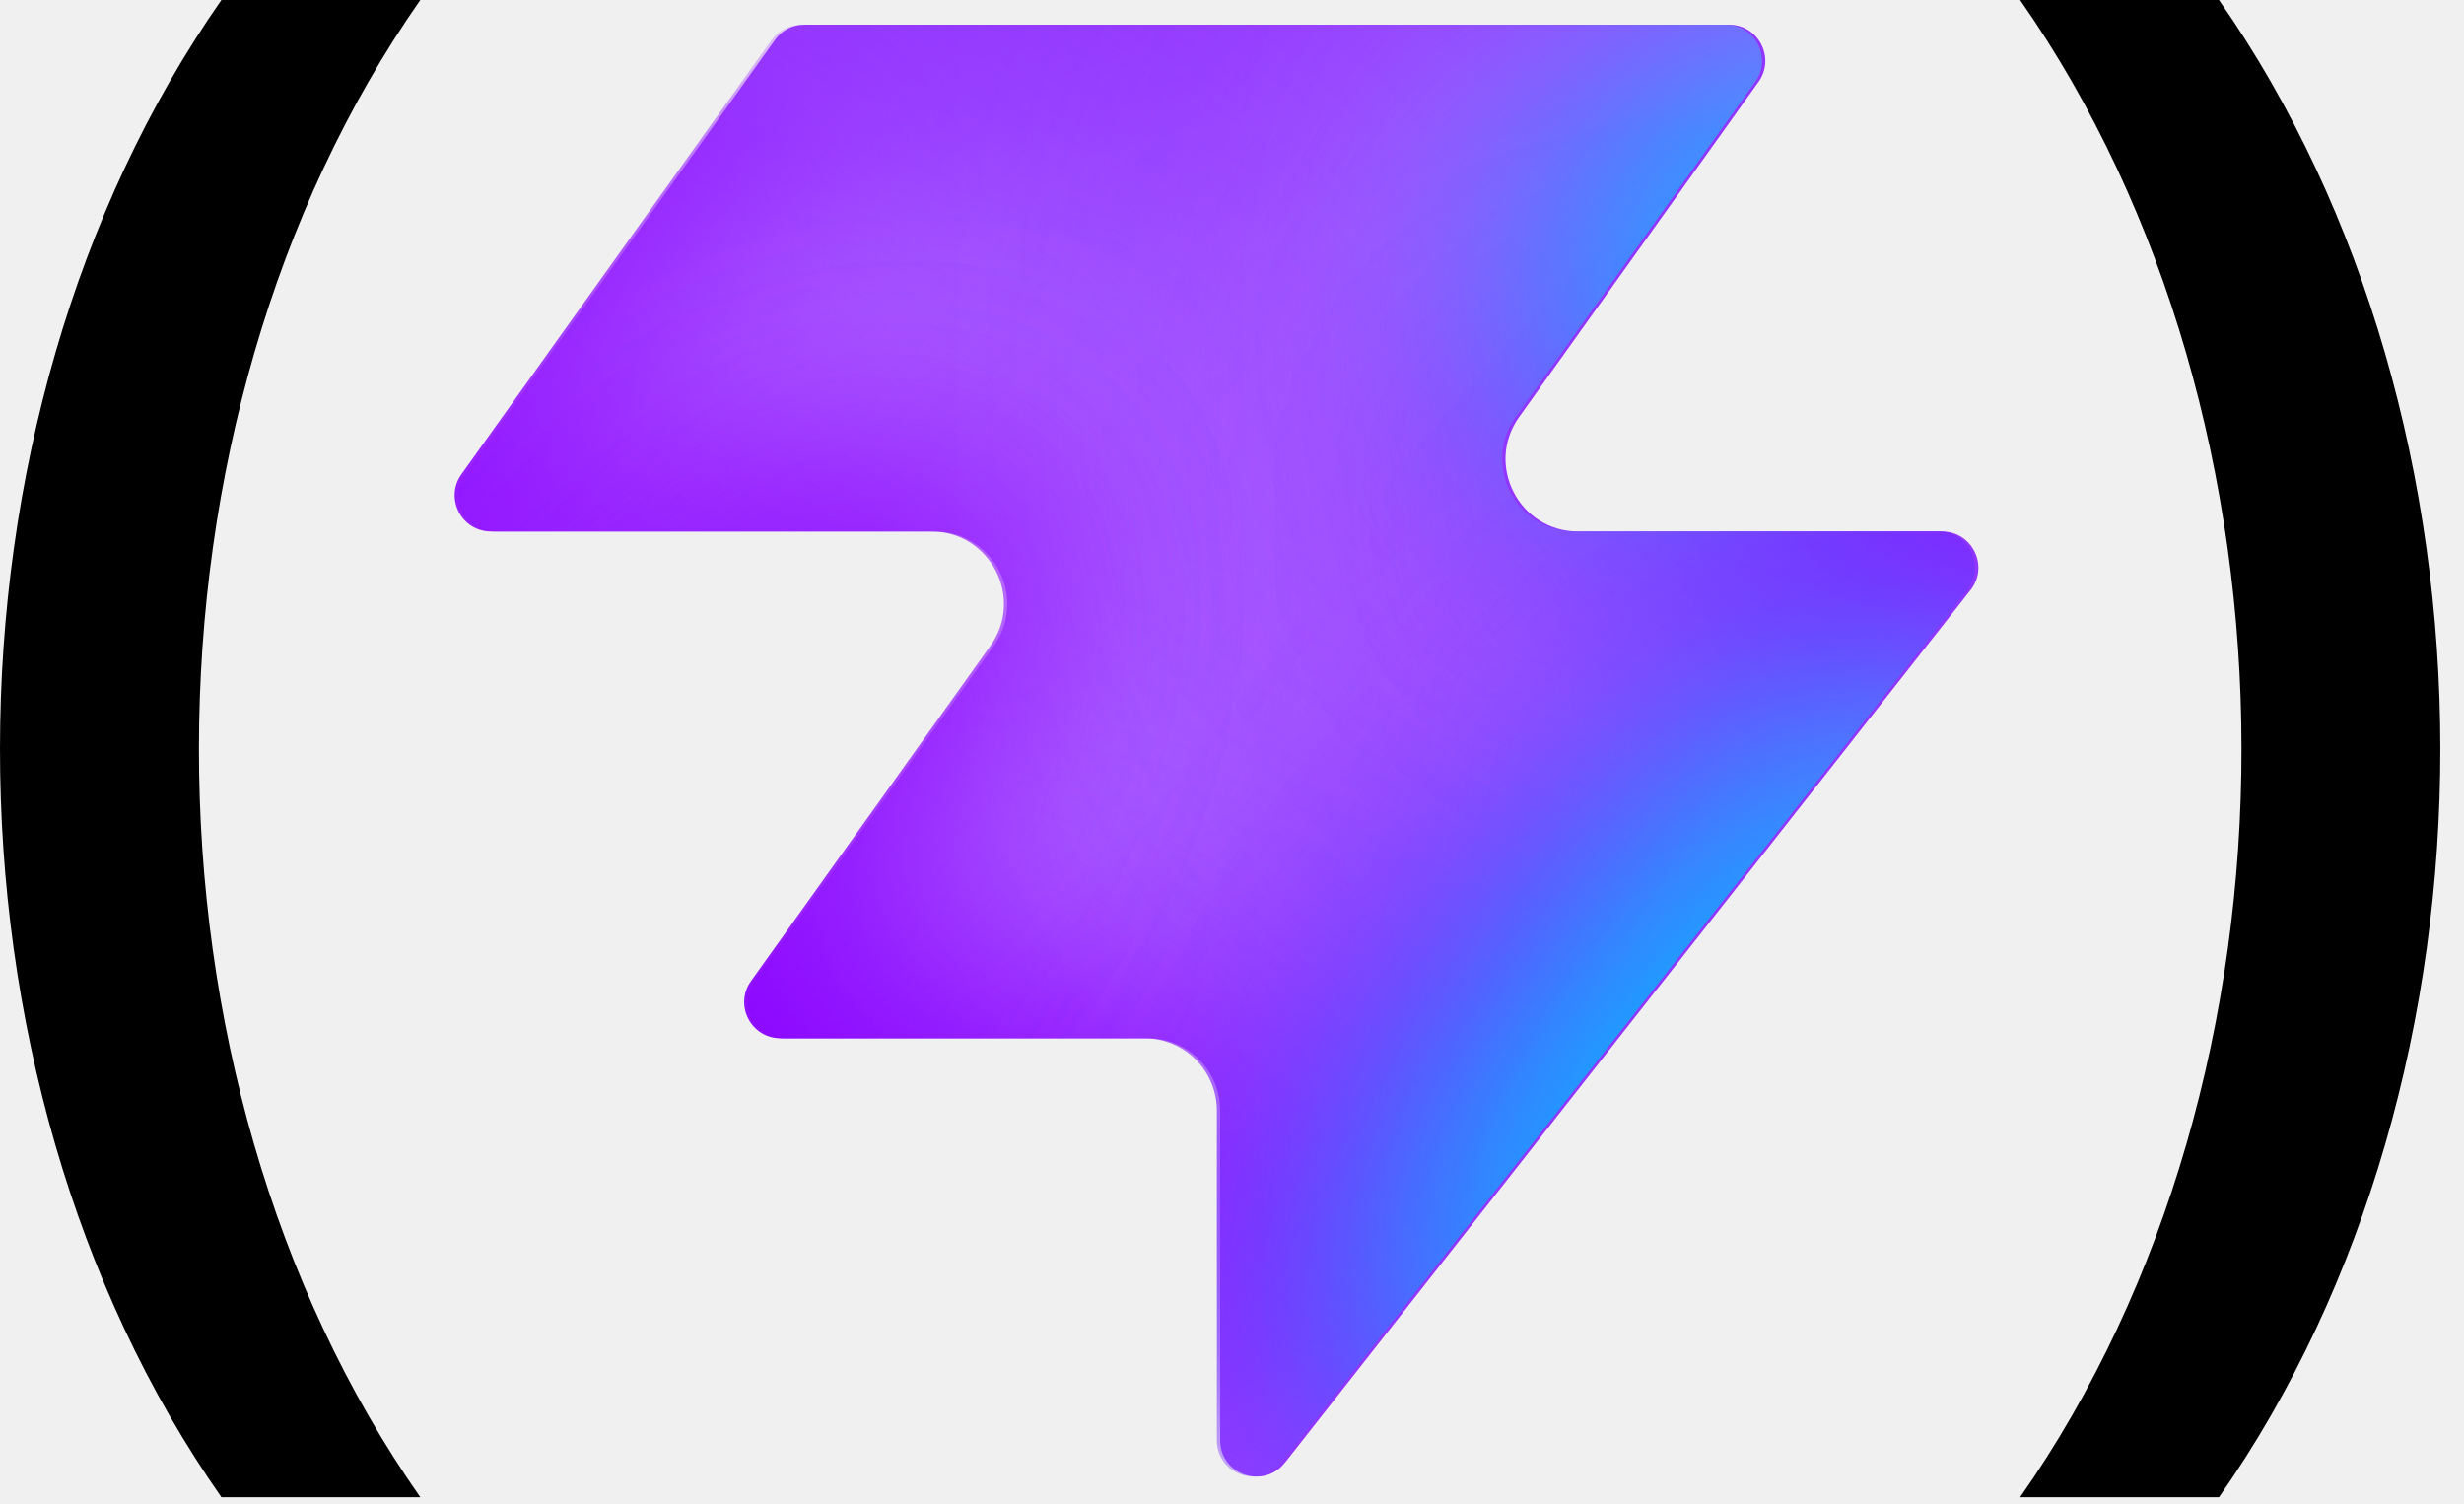
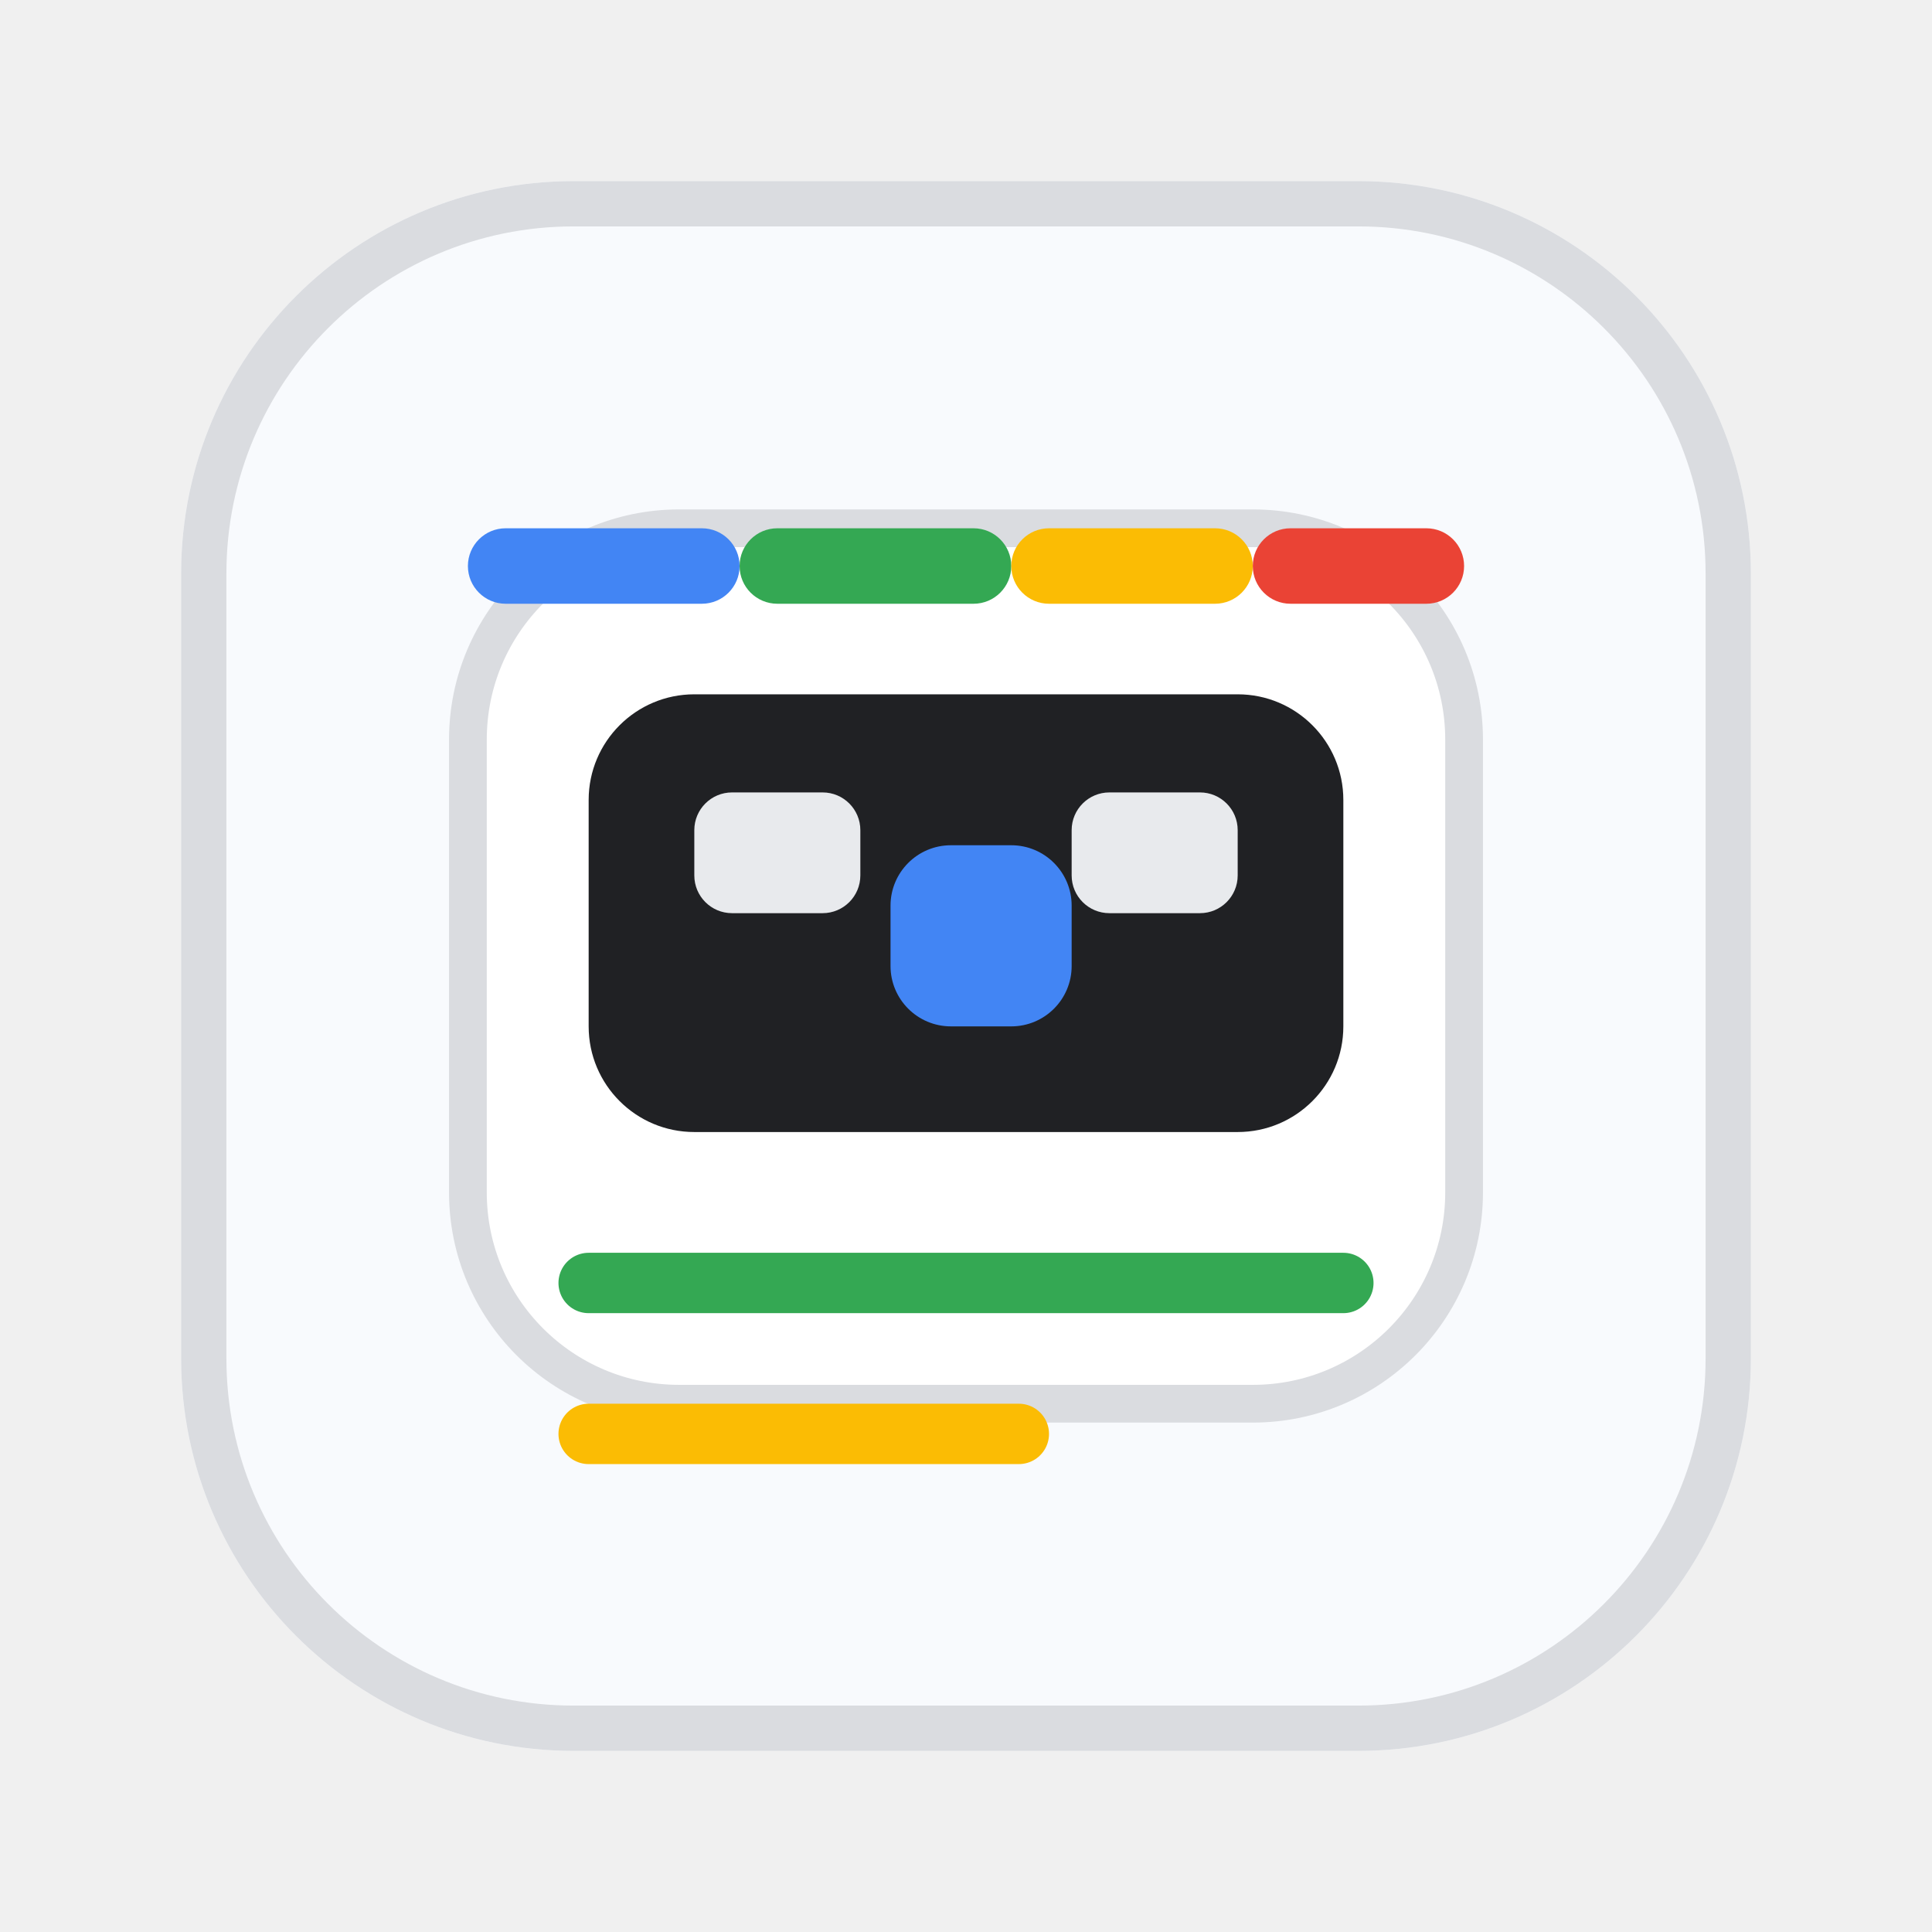
- <svg xmlns="http://www.w3.org/2000/svg" width="77" height="47" fill="none" aria-labelledby="vite-logo-title" viewBox="0 0 77 47">
-   <style>.parenthesis{fill:#000}@media (prefers-color-scheme:dark){.parenthesis{fill:#fff}}</style>
-   <path fill="#9135ff" d="M40.151 45.71c-.663.844-2.02.374-2.02-.699V34.708a2.26 2.26 0 0 0-2.262-2.262H24.493c-.92 0-1.457-1.04-.92-1.788l7.479-10.471c1.07-1.498 0-3.578-1.842-3.578H15.443c-.92 0-1.456-1.04-.92-1.788l9.696-13.576c.213-.297.556-.474.92-.474h28.894c.92 0 1.456 1.04.92 1.788l-7.48 10.472c-1.07 1.497 0 3.578 1.842 3.578h11.376c.944 0 1.474 1.087.89 1.83L40.153 45.712z" />
-   <mask id="a" width="48" height="47" x="14" y="0" maskUnits="userSpaceOnUse" style="mask-type:alpha">
-     <path fill="#000" d="M40.047 45.71c-.663.843-2.02.374-2.02-.699V34.708a2.26 2.26 0 0 0-2.262-2.262H24.389c-.92 0-1.457-1.04-.92-1.788l7.479-10.472c1.07-1.497 0-3.578-1.842-3.578H15.34c-.92 0-1.456-1.04-.92-1.788l9.696-13.575c.213-.297.556-.474.92-.474H53.93c.92 0 1.456 1.04.92 1.788L47.37 13.03c-1.07 1.498 0 3.578 1.842 3.578h11.376c.944 0 1.474 1.088.89 1.831L40.049 45.712z" />
-   </mask>
-   <g mask="url(#a)">
-     <g filter="url(#b)">
-       <ellipse cx="5.508" cy="14.704" fill="#eee6ff" rx="5.508" ry="14.704" transform="rotate(269.814 20.96 11.29)scale(-1 1)" />
-     </g>
-     <g filter="url(#c)">
-       <ellipse cx="10.399" cy="29.851" fill="#eee6ff" rx="10.399" ry="29.851" transform="rotate(89.814 -16.902 -8.275)scale(1 -1)" />
-     </g>
-     <g filter="url(#d)">
-       <ellipse cx="5.508" cy="30.487" fill="#8900ff" rx="5.508" ry="30.487" transform="rotate(89.814 -19.197 -7.127)scale(1 -1)" />
-     </g>
-     <g filter="url(#e)">
-       <ellipse cx="5.508" cy="30.599" fill="#8900ff" rx="5.508" ry="30.599" transform="rotate(89.814 -25.928 4.177)scale(1 -1)" />
-     </g>
-     <g filter="url(#f)">
-       <ellipse cx="5.508" cy="30.599" fill="#8900ff" rx="5.508" ry="30.599" transform="rotate(89.814 -25.738 5.52)scale(1 -1)" />
-     </g>
-     <g filter="url(#g)">
-       <ellipse cx="14.072" cy="22.078" fill="#eee6ff" rx="14.072" ry="22.078" transform="rotate(93.35 31.245 55.578)scale(-1 1)" />
-     </g>
-     <g filter="url(#h)">
-       <ellipse cx="3.47" cy="21.501" fill="#8900ff" rx="3.47" ry="21.501" transform="rotate(89.009 35.419 55.202)scale(-1 1)" />
-     </g>
-     <g filter="url(#i)">
-       <ellipse cx="3.47" cy="21.501" fill="#8900ff" rx="3.47" ry="21.501" transform="rotate(89.009 35.419 55.202)scale(-1 1)" />
-     </g>
-     <g filter="url(#j)">
-       <ellipse cx="14.592" cy="9.743" fill="#8900ff" rx="4.407" ry="29.108" transform="rotate(39.51 14.592 9.743)" />
-     </g>
-     <g filter="url(#k)">
-       <ellipse cx="61.728" cy="-5.321" fill="#8900ff" rx="4.407" ry="29.108" transform="rotate(37.892 61.728 -5.32)" />
-     </g>
-     <g filter="url(#l)">
-       <ellipse cx="55.618" cy="7.104" fill="#00c2ff" rx="5.971" ry="9.665" transform="rotate(37.892 55.618 7.104)" />
-     </g>
-     <g filter="url(#m)">
-       <ellipse cx="12.326" cy="39.103" fill="#8900ff" rx="4.407" ry="29.108" transform="rotate(37.892 12.326 39.103)" />
-     </g>
-     <g filter="url(#n)">
-       <ellipse cx="12.326" cy="39.103" fill="#8900ff" rx="4.407" ry="29.108" transform="rotate(37.892 12.326 39.103)" />
-     </g>
-     <g filter="url(#o)">
-       <ellipse cx="49.857" cy="30.678" fill="#8900ff" rx="4.407" ry="29.108" transform="rotate(37.892 49.857 30.678)" />
-     </g>
-     <g filter="url(#p)">
-       <ellipse cx="52.623" cy="33.171" fill="#00c2ff" rx="5.971" ry="15.297" transform="rotate(37.892 52.623 33.17)" />
-     </g>
-   </g>
-   <path d="M6.919 0c-9.198 13.166-9.252 33.575 0 46.789h6.215c-9.25-13.214-9.196-33.623 0-46.789zm62.424 0h-6.215c9.198 13.166 9.252 33.575 0 46.789h6.215c9.25-13.214 9.196-33.623 0-46.789" class="parenthesis" />
-   <defs>
-     <filter id="b" width="60.045" height="41.654" x="-5.564" y="16.92" color-interpolation-filters="sRGB" filterUnits="userSpaceOnUse">
-       <feFlood flood-opacity="0" result="BackgroundImageFix" />
-       <feBlend in="SourceGraphic" in2="BackgroundImageFix" result="shape" />
-       <feGaussianBlur result="effect1_foregroundBlur_2002_17286" stdDeviation="7.659" />
-     </filter>
-     <filter id="c" width="90.34" height="51.437" x="-40.407" y="-6.762" color-interpolation-filters="sRGB" filterUnits="userSpaceOnUse">
-       <feFlood flood-opacity="0" result="BackgroundImageFix" />
-       <feBlend in="SourceGraphic" in2="BackgroundImageFix" result="shape" />
-       <feGaussianBlur result="effect1_foregroundBlur_2002_17286" stdDeviation="7.659" />
-     </filter>
-     <filter id="d" width="79.355" height="29.4" x="-35.435" y="2.801" color-interpolation-filters="sRGB" filterUnits="userSpaceOnUse">
-       <feFlood flood-opacity="0" result="BackgroundImageFix" />
-       <feBlend in="SourceGraphic" in2="BackgroundImageFix" result="shape" />
-       <feGaussianBlur result="effect1_foregroundBlur_2002_17286" stdDeviation="4.596" />
-     </filter>
-     <filter id="e" width="79.579" height="29.4" x="-30.84" y="20.8" color-interpolation-filters="sRGB" filterUnits="userSpaceOnUse">
-       <feFlood flood-opacity="0" result="BackgroundImageFix" />
-       <feBlend in="SourceGraphic" in2="BackgroundImageFix" result="shape" />
-       <feGaussianBlur result="effect1_foregroundBlur_2002_17286" stdDeviation="4.596" />
-     </filter>
-     <filter id="f" width="79.579" height="29.4" x="-29.307" y="21.949" color-interpolation-filters="sRGB" filterUnits="userSpaceOnUse">
-       <feFlood flood-opacity="0" result="BackgroundImageFix" />
-       <feBlend in="SourceGraphic" in2="BackgroundImageFix" result="shape" />
-       <feGaussianBlur result="effect1_foregroundBlur_2002_17286" stdDeviation="4.596" />
-     </filter>
-     <filter id="g" width="74.749" height="58.852" x="29.961" y="-17.13" color-interpolation-filters="sRGB" filterUnits="userSpaceOnUse">
-       <feFlood flood-opacity="0" result="BackgroundImageFix" />
-       <feBlend in="SourceGraphic" in2="BackgroundImageFix" result="shape" />
-       <feGaussianBlur result="effect1_foregroundBlur_2002_17286" stdDeviation="7.659" />
-     </filter>
-     <filter id="h" width="61.377" height="25.362" x="37.754" y="3.055" color-interpolation-filters="sRGB" filterUnits="userSpaceOnUse">
-       <feFlood flood-opacity="0" result="BackgroundImageFix" />
-       <feBlend in="SourceGraphic" in2="BackgroundImageFix" result="shape" />
-       <feGaussianBlur result="effect1_foregroundBlur_2002_17286" stdDeviation="4.596" />
-     </filter>
-     <filter id="i" width="61.377" height="25.362" x="37.754" y="3.055" color-interpolation-filters="sRGB" filterUnits="userSpaceOnUse">
-       <feFlood flood-opacity="0" result="BackgroundImageFix" />
-       <feBlend in="SourceGraphic" in2="BackgroundImageFix" result="shape" />
-       <feGaussianBlur result="effect1_foregroundBlur_2002_17286" stdDeviation="4.596" />
-     </filter>
-     <filter id="j" width="56.045" height="63.649" x="-13.43" y="-22.082" color-interpolation-filters="sRGB" filterUnits="userSpaceOnUse">
-       <feFlood flood-opacity="0" result="BackgroundImageFix" />
-       <feBlend in="SourceGraphic" in2="BackgroundImageFix" result="shape" />
-       <feGaussianBlur result="effect1_foregroundBlur_2002_17286" stdDeviation="4.596" />
-     </filter>
-     <filter id="k" width="54.814" height="64.646" x="34.321" y="-37.644" color-interpolation-filters="sRGB" filterUnits="userSpaceOnUse">
-       <feFlood flood-opacity="0" result="BackgroundImageFix" />
-       <feBlend in="SourceGraphic" in2="BackgroundImageFix" result="shape" />
-       <feGaussianBlur result="effect1_foregroundBlur_2002_17286" stdDeviation="4.596" />
-     </filter>
-     <filter id="l" width="33.541" height="35.313" x="38.847" y="-10.552" color-interpolation-filters="sRGB" filterUnits="userSpaceOnUse">
-       <feFlood flood-opacity="0" result="BackgroundImageFix" />
-       <feBlend in="SourceGraphic" in2="BackgroundImageFix" result="shape" />
-       <feGaussianBlur result="effect1_foregroundBlur_2002_17286" stdDeviation="4.596" />
-     </filter>
-     <filter id="m" width="54.814" height="64.646" x="-15.081" y="6.78" color-interpolation-filters="sRGB" filterUnits="userSpaceOnUse">
-       <feFlood flood-opacity="0" result="BackgroundImageFix" />
-       <feBlend in="SourceGraphic" in2="BackgroundImageFix" result="shape" />
-       <feGaussianBlur result="effect1_foregroundBlur_2002_17286" stdDeviation="4.596" />
-     </filter>
-     <filter id="n" width="54.814" height="64.646" x="-15.081" y="6.78" color-interpolation-filters="sRGB" filterUnits="userSpaceOnUse">
-       <feFlood flood-opacity="0" result="BackgroundImageFix" />
-       <feBlend in="SourceGraphic" in2="BackgroundImageFix" result="shape" />
-       <feGaussianBlur result="effect1_foregroundBlur_2002_17286" stdDeviation="4.596" />
-     </filter>
-     <filter id="o" width="54.814" height="64.646" x="22.45" y="-1.645" color-interpolation-filters="sRGB" filterUnits="userSpaceOnUse">
-       <feFlood flood-opacity="0" result="BackgroundImageFix" />
-       <feBlend in="SourceGraphic" in2="BackgroundImageFix" result="shape" />
-       <feGaussianBlur result="effect1_foregroundBlur_2002_17286" stdDeviation="4.596" />
-     </filter>
-     <filter id="p" width="39.409" height="43.623" x="32.919" y="11.36" color-interpolation-filters="sRGB" filterUnits="userSpaceOnUse">
-       <feFlood flood-opacity="0" result="BackgroundImageFix" />
-       <feBlend in="SourceGraphic" in2="BackgroundImageFix" result="shape" />
-       <feGaussianBlur result="effect1_foregroundBlur_2002_17286" stdDeviation="4.596" />
-     </filter>
-   </defs>
+ <svg xmlns="http://www.w3.org/2000/svg" width="256" height="256" viewBox="0 0 256 256" fill="none" aria-labelledby="project-disk-title">
+   <rect x="24" y="24" width="208" height="208" rx="52" fill="#F8FAFD" />
+   <rect x="27" y="27" width="202" height="202" rx="49" stroke="#DADCE0" stroke-width="6" />
+   <rect x="62" y="70" width="132" height="116" rx="28" fill="#fff" stroke="#DADCE0" stroke-width="5" />
+   <rect x="78" y="92" width="100" height="58" rx="14" fill="#202124" />
+   <rect x="92" y="105" width="22" height="16" rx="5" fill="#E8EAED" />
+   <rect x="142" y="105" width="22" height="16" rx="5" fill="#E8EAED" />
+   <rect x="118" y="112" width="24" height="24" rx="8" fill="#4285F4" />
+   <path d="M78 170H178" stroke="#34A853" stroke-width="8" stroke-linecap="round" />
+   <path d="M78 190H135" stroke="#FBBC04" stroke-width="8" stroke-linecap="round" />
+   <rect x="62" y="70" width="36" height="10" rx="5" fill="#4285F4" />
+   <rect x="98" y="70" width="36" height="10" rx="5" fill="#34A853" />
+   <rect x="134" y="70" width="32" height="10" rx="5" fill="#FBBC04" />
+   <rect x="166" y="70" width="28" height="10" rx="5" fill="#EA4335" />
</svg>
